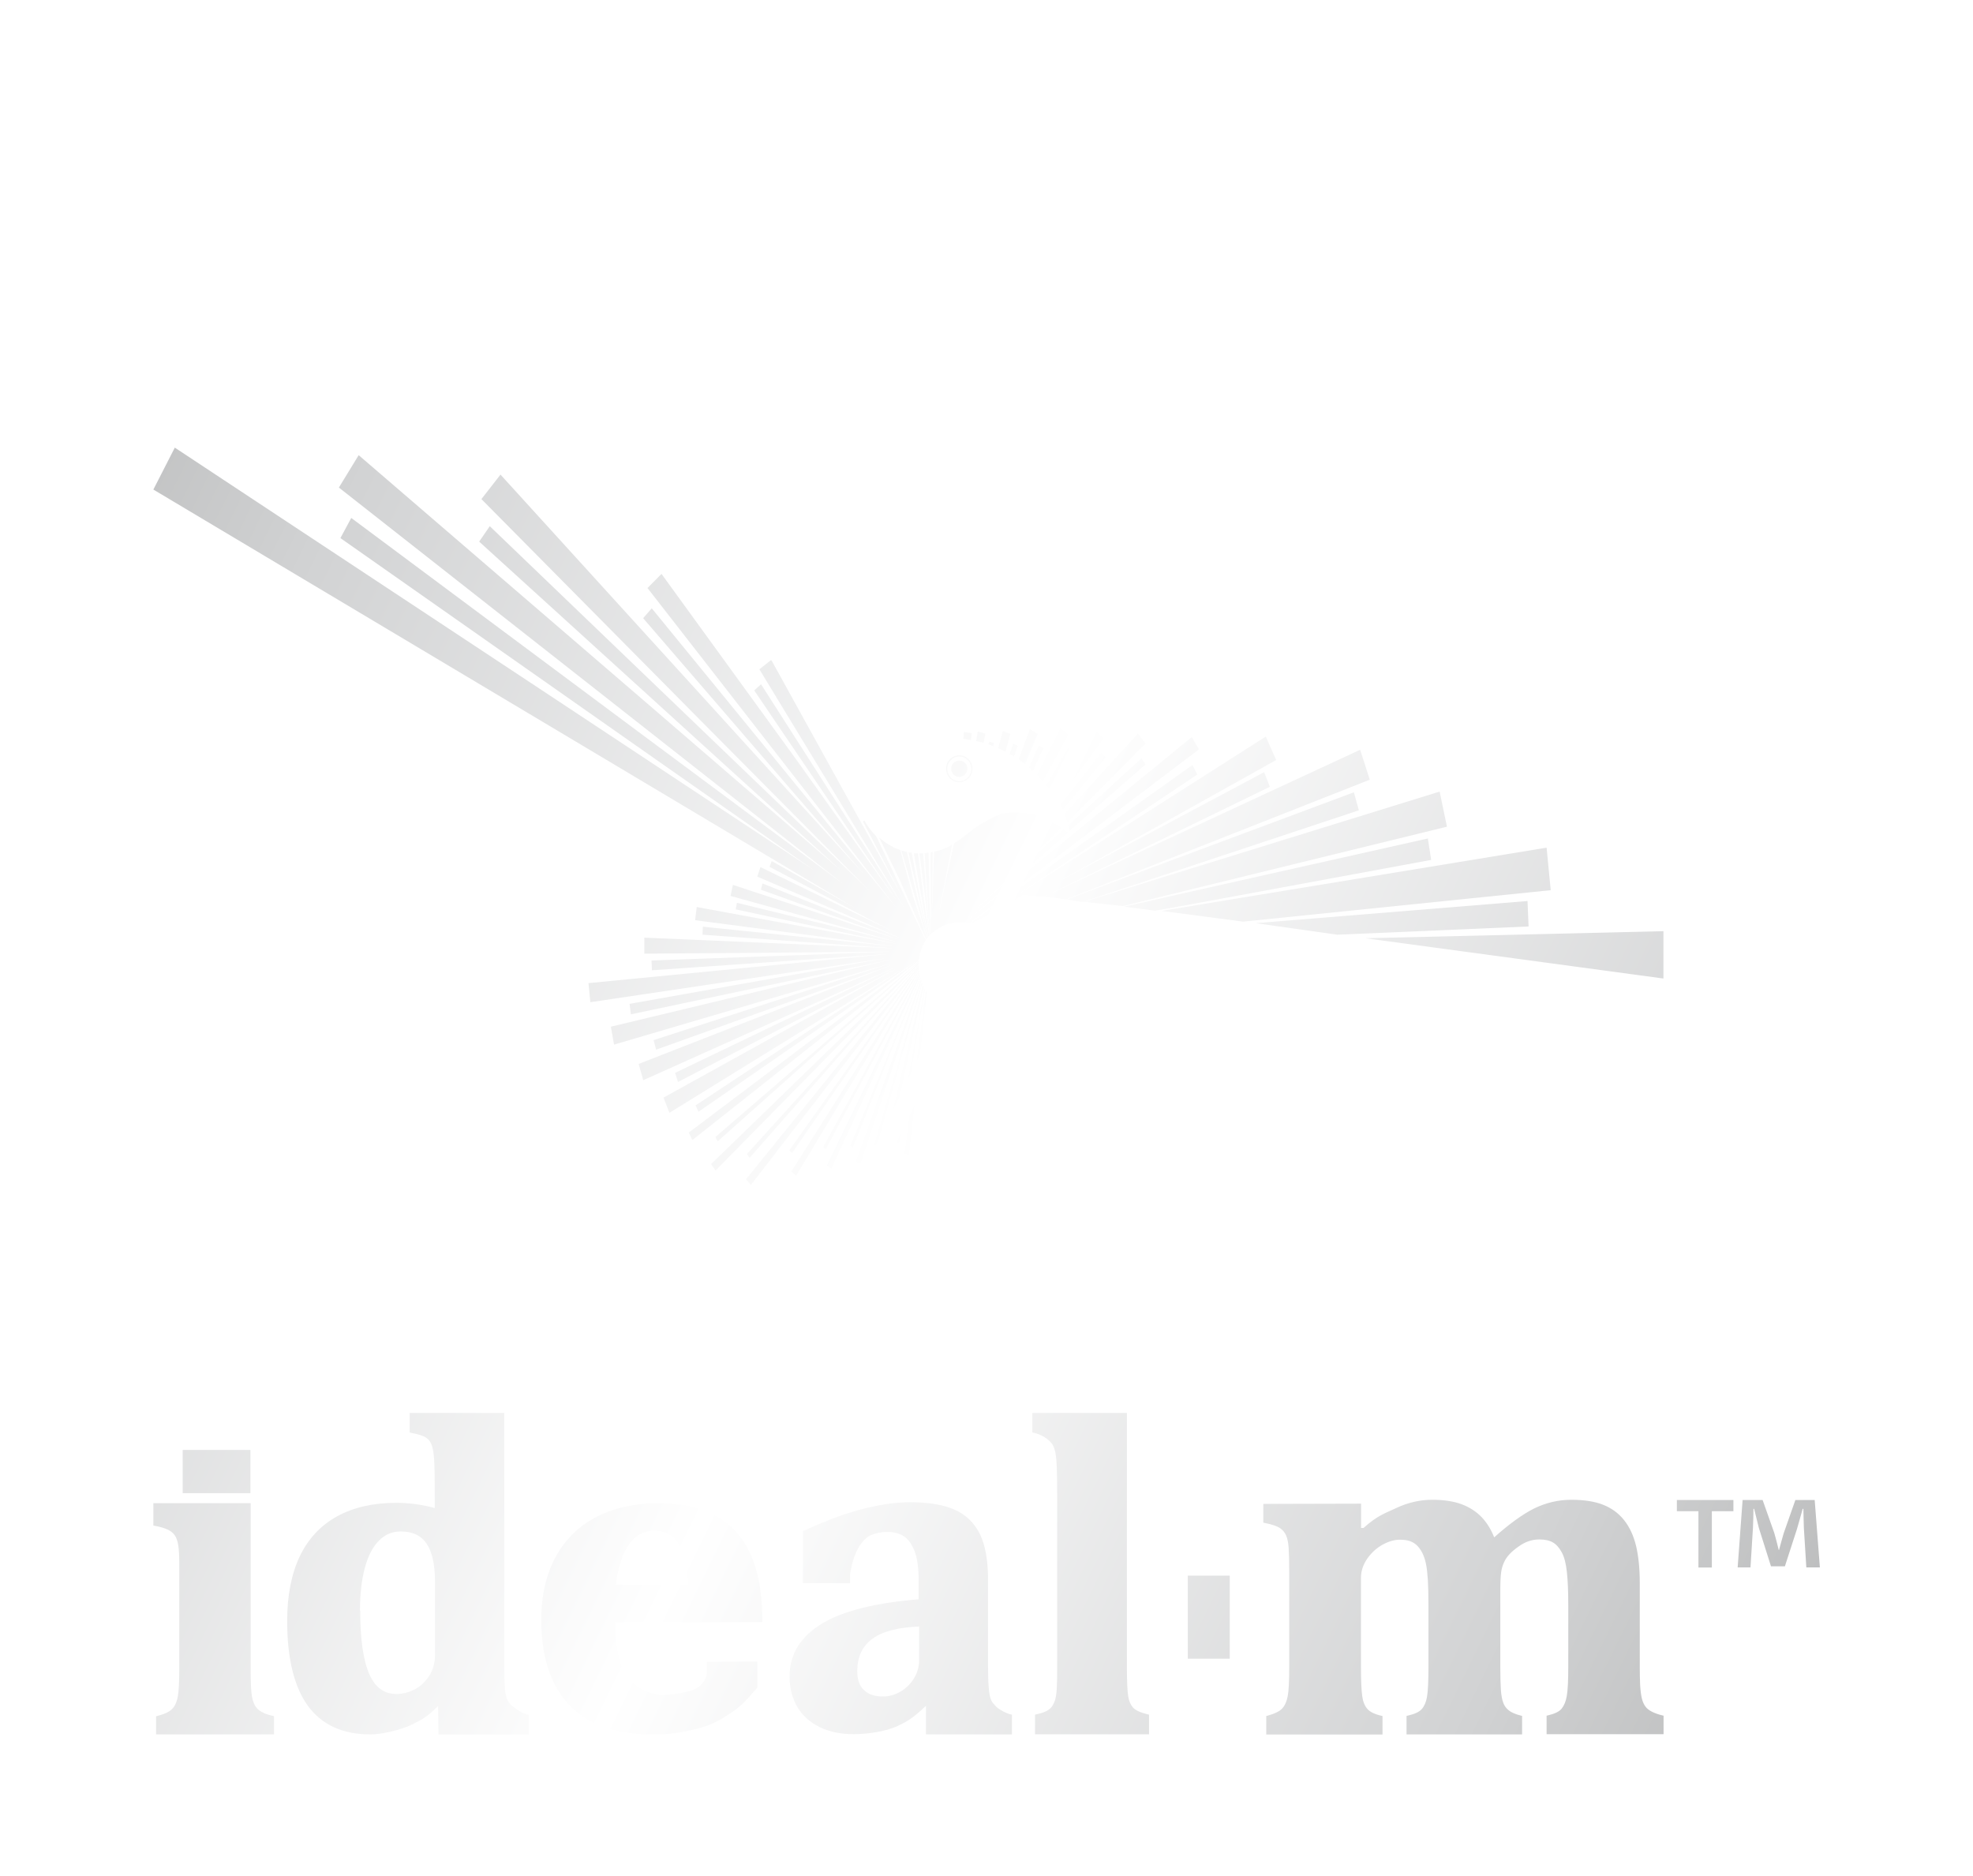
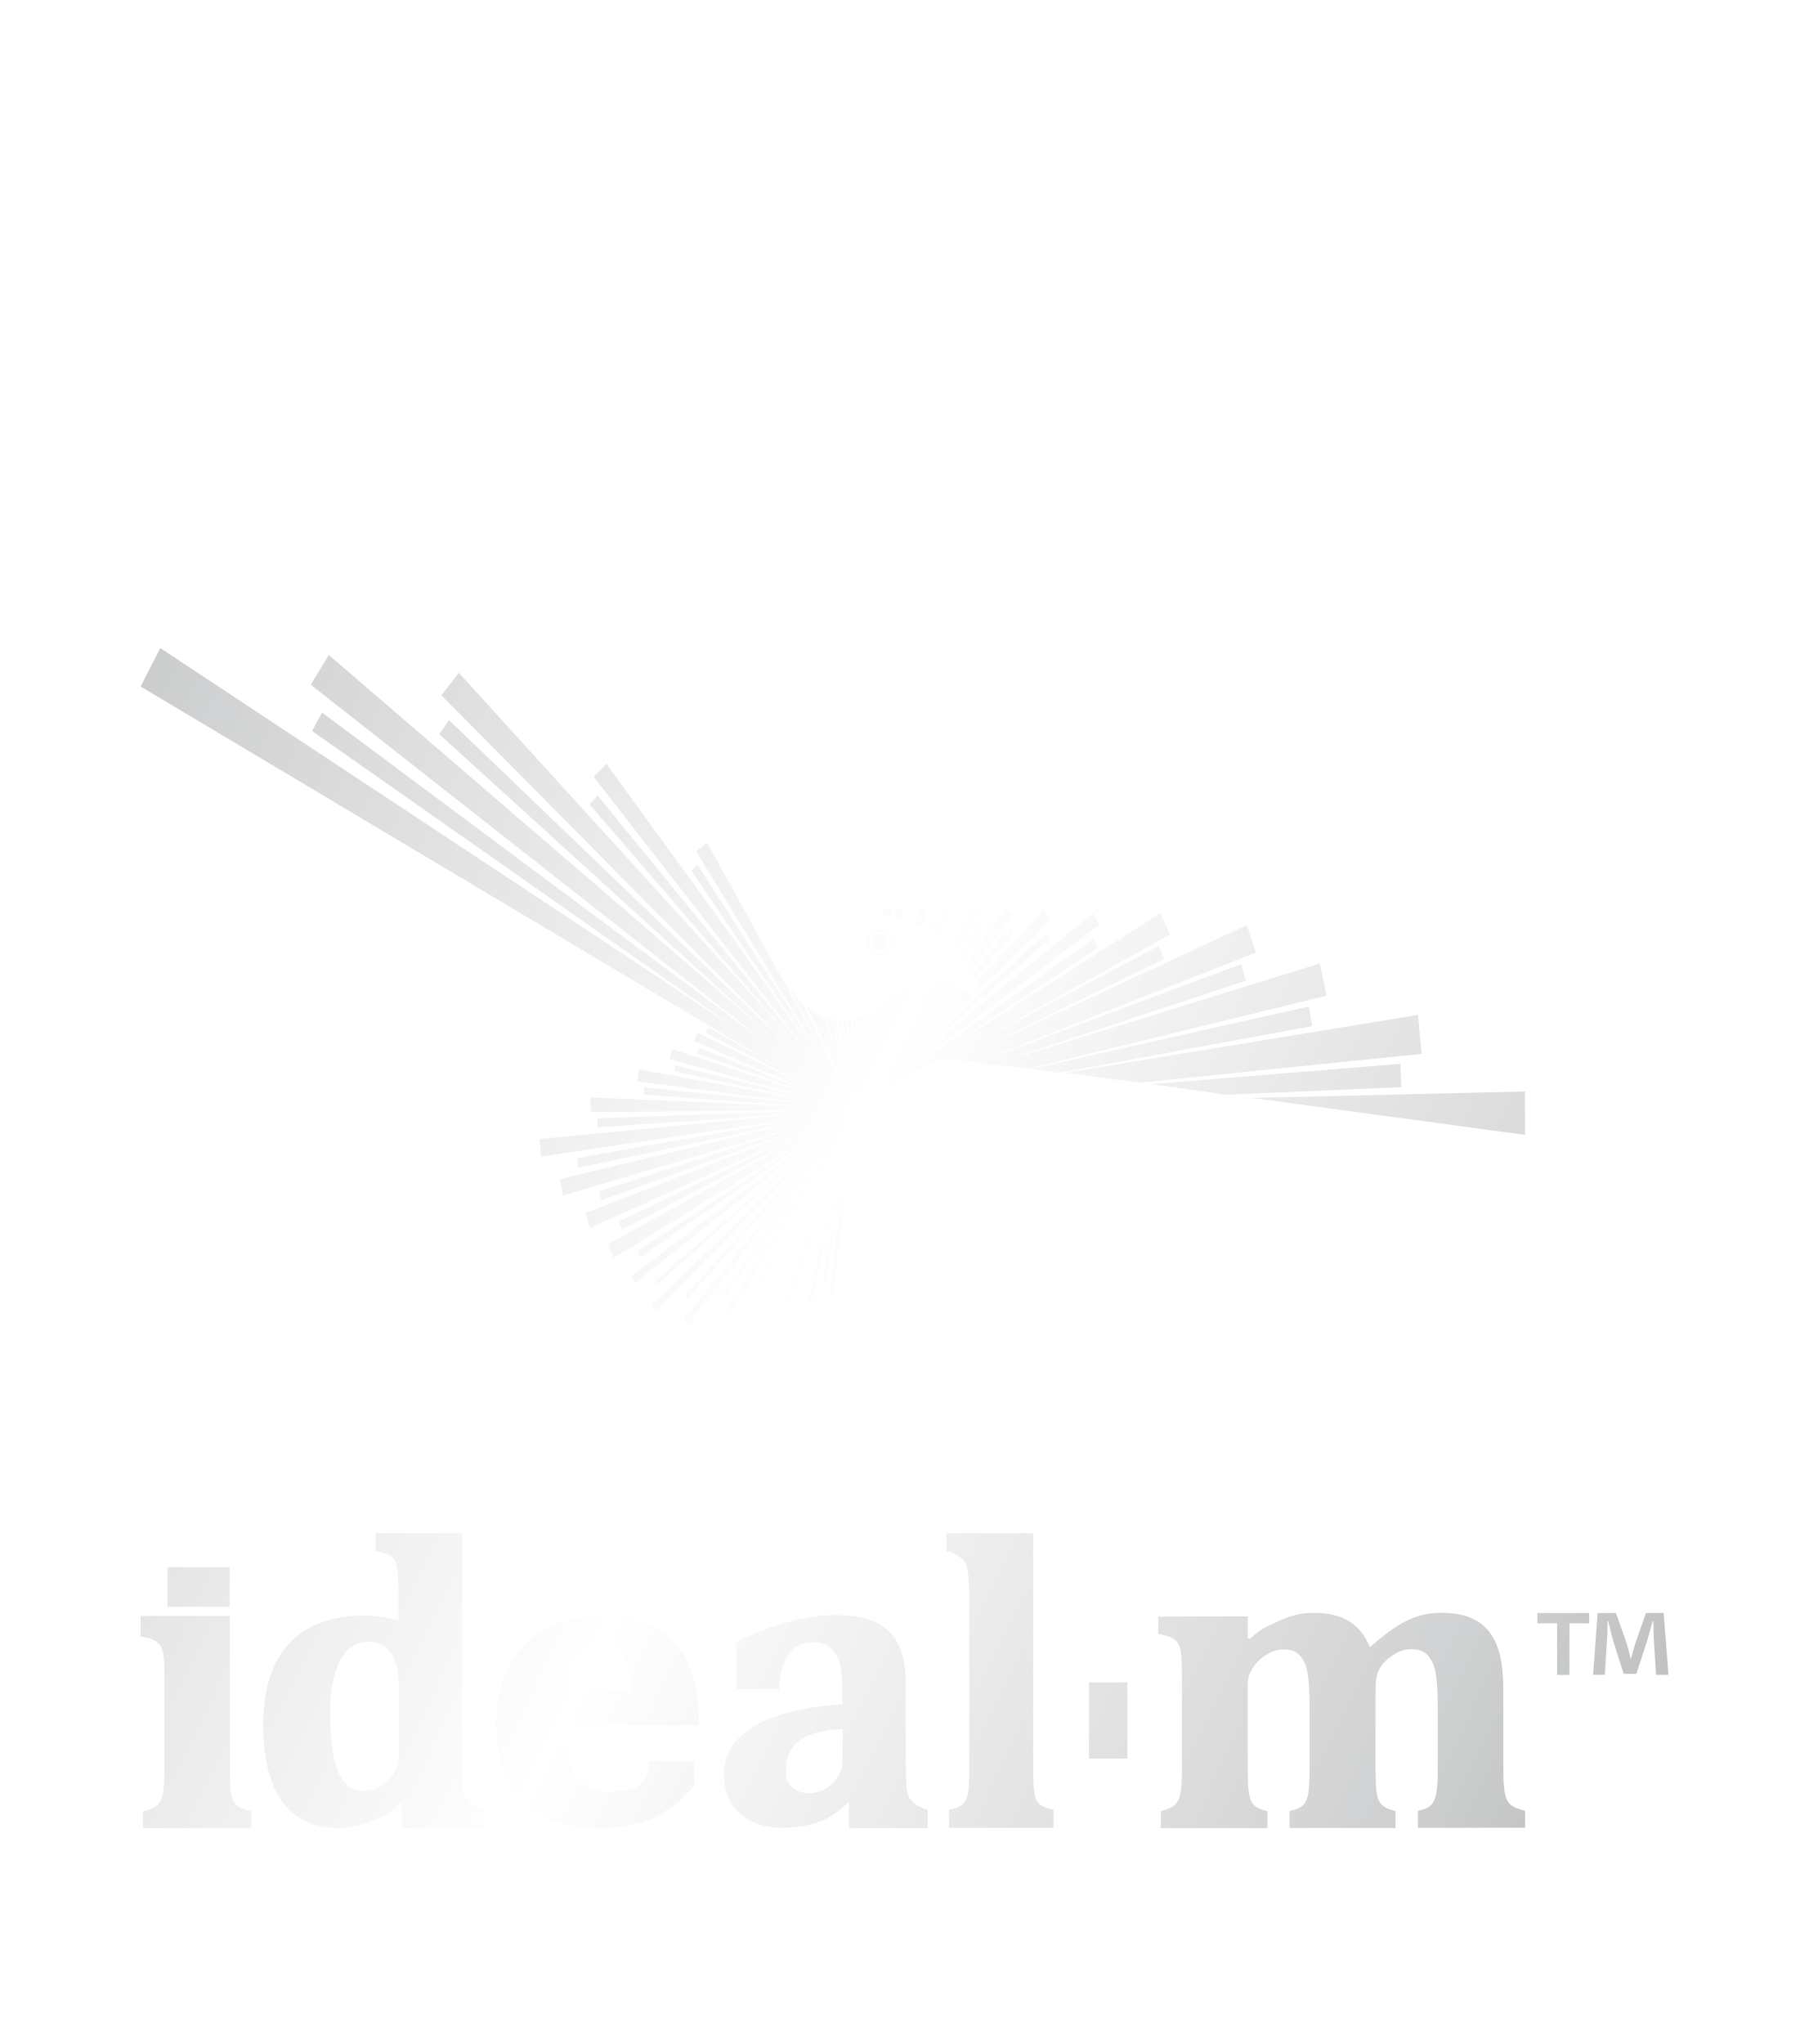
- <svg xmlns="http://www.w3.org/2000/svg" id="Layer_2" data-name="Layer 2" viewBox="-13.02 -38 167.5 159.24">
+ <svg xmlns="http://www.w3.org/2000/svg" id="Layer_2" data-name="Layer 2" viewBox="-13.02 -60 167.5 189.24">
  <defs>
-     <linearGradient id="prata" gradientUnits="userSpaceOnUse" x1="-28.30" y1="-6.68" x2="169.76" y2="89.92">
+     <linearGradient id="prata" gradientUnits="userSpaceOnUse" x1="-34.21" y1="-16.56" x2="175.67" y2="85.80">
      <stop offset="0" stop-color="#A9AAAA" />
      <stop offset="0.2" stop-color="#D1D2D3" />
      <stop offset="0.5" stop-color="#FFFFFF" />
      <stop offset="0.8" stop-color="#D1D2D3" />
      <stop offset="1" stop-color="#A9AAAA" />
    </linearGradient>
  </defs>
  <g id="Layer_1-2" data-name="Layer 1">
    <g>
      <path d="M69.41,24.81l.06-.57-.66-.1-.04.58c.21.03.43.06.64.1h0Z" fill="url(#prata)" />
      <polygon points="70.64 24.28 69.99 24.1 69.85 24.91 70.49 25.05 70.64 24.28" fill="url(#prata)" />
      <polygon points="72.76 24.32 72.11 24.04 71.73 25.52 72.33 25.81 72.76 24.32" fill="url(#prata)" />
      <path d="M74.01,26.88l1.07-2.58-.67-.4-.95,2.57c.19.13.37.26.55.4h0Z" fill="url(#prata)" />
      <path d="M75.51,28.33h0s2.17-3.98,2.17-3.98l-.67-.53-1.98,3.98c.17.17.33.35.48.53Z" fill="url(#prata)" />
      <path d="M76.56,29.61c.08.12.15.23.23.37h0s3.87-5.29,3.87-5.29l-.66-.66-3.59,5.33c.05.09.11.17.15.24Z" fill="url(#prata)" />
      <polygon points="77.59 31.81 84.23 25.11 83.59 24.27 77.38 31.07 77.59 31.81" fill="url(#prata)" />
      <polygon points="118.28 33.96 92.14 38.25 85.6 39.33 92.51 40.24 118.63 37.57 118.28 33.96" fill="url(#prata)" />
      <polygon points="71.35 25.08 70.95 24.96 70.9 25.19 71.31 25.34 71.35 25.08" fill="url(#prata)" />
      <path d="M73.06,26.22h0s.33-.9.33-.9l-.39-.19-.29.88c.11.06.22.13.35.21Z" fill="url(#prata)" />
      <path d="M74.67,27.45h0s.89-1.93.89-1.93l-.39-.25-.83,1.9c.12.1.22.19.32.28Z" fill="url(#prata)" />
      <path d="M75.82,28.7s.05.06.1.11l.02.02c.06.07.13.14.16.18h0s1.93-3.18,1.93-3.18l-.37-.34-1.86,3.21Z" fill="url(#prata)" />
      <polygon points="77.02 30.32 77.23 30.72 80.84 26.3 80.48 25.88 77.02 30.32" fill="url(#prata)" />
      <path d="M77.65,32.08c.02.07.04.15.06.21.02.08.04.16.07.24h0s6.45-5.64,6.45-5.64l-.35-.51-6.23,5.7Z" fill="url(#prata)" />
      <path d="M88.77,25.62l-.61-1.05-11.1,9.07-8.11,6.65c.12,0,.24.02.36.04h0s8.1-6.11,8.1-6.11l11.35-8.6Z" fill="url(#prata)" />
      <path d="M65.59,41.8s.06-.09.09-.14l-1.2-3.59h.01s-.01-.03-.01-.03l-1.07-3.88c-.15-.05-.3-.11-.48-.18l-.11-.05v-.02c-.38-.18-.73-.41-1.03-.67-.03-.02-.06-.04-.08-.06h-.01s-.06-.05-.08-.07h0s1.71,3.51,1.71,3.51l2.28,5.17Z" fill="url(#prata)" />
      <path d="M94.78,28.78l-.48-1.23-17.84,9.5,18.86-10.53-.88-1.99-14.23,9.07-7.93,5.06,5.06-3.38,11.29-7.53-.42-.8-11.11,7.9-7.74,5.52s.03,0,.04,0c.02,0,.04,0,.05,0h0s.73-.33.73-.33l3.65-2.06.77.05,1,.09,4.78-2.32,14.39-7Z" fill="url(#prata)" />
      <path d="M58.36,49.34l-10.65,9.19.2.36,17.07-15.21s0-.02,0-.03c0,0,0-.02,0-.03v-.02l-6.63,5.74Z" fill="url(#prata)" />
      <path d="M64.99,43.84h0s0-.09,0-.13h0s-6.69,6.49-6.69,6.49l-10.95,10.62.38.55,10.74-10.92,6.52-6.62Z" fill="url(#prata)" />
      <polygon points="103.27 28.19 102.45 25.65 84.19 34.12 75.66 38.1 75.66 38.1 75.64 38.11 77.48 38.35 84.65 35.53 103.27 28.19" fill="url(#prata)" />
      <polygon points="109.82 32.18 109.2 29.2 87.58 35.89 79 38.56 82.31 38.92 87.93 37.54 109.82 32.18" fill="url(#prata)" />
      <polygon points="108.48 35 108.2 33.18 87.1 37.91 82.4 38.97 85.04 39.31 87.25 38.92 108.48 35" fill="url(#prata)" />
      <path d="M59.5,49.92l-9.11,10.05.23.32,14.36-16.33s0-.03,0-.05c0,0,0-.02,0-.03h0s-5.47,6.04-5.47,6.04Z" fill="url(#prata)" />
      <polygon points="101.92 29.26 83.95 35.96 77.55 38.36 77.56 38.36 77.54 38.37 78.89 38.57 102.34 30.79 101.92 29.26" fill="url(#prata)" />
      <path d="M65,43.58s0-.04,0-.06c0,0,0-.01,0-.02v-.02s0-.02,0-.02v-.03s0,0,0,0v-.04s.02-.09.02-.15v-.06s.02,0,.02,0c0,0,.02-.09.02-.09,0-.03.01-.06.02-.09v-.04s.02-.05.03-.07l.02-.07s.03-.1.03-.1c.1-.32.24-.62.41-.89l-4.2-8.83c-.09-.09-.2-.21-.3-.33-.02-.03-.05-.05-.07-.08-.27-.33-.5-.67-.63-.93l-.13.07,3.47,6.64-4.4-7.94-6.82-12.35-.06-.04-.98.78,12.37,20.37-4.94-7.71-7.29-11.39-.58.52,7.55,11.14,4.59,6.76-8.42-11.82-11.59-15.97-1.19,1.2,21.18,27.2-8.87-10.86-11.95-14.62-.73.84,12.27,14.23,6.5,7.53-12.54-13.79L29.47,2.29l-1.62,2.08,19.05,19.24,13.97,14.08L28.56,6.67l-.9,1.31,30.81,28-16.67-14.37L17.43.64l-1.68,2.75,25.09,19.72,17.72,13.93-17.12-12.72L16.8,5.97l-.92,1.71,25.05,17.58,15.22,10.66-23.49-15.54L1.82,0,0,3.56l51.36,30.64,8.26,4.92-7.12-4.02-.19.49,10.39,5.45-11.16-5.43-.27.81,7.56,3.24,4.86,2.09-4.61-1.82-7.37-2.93-.13.53,7.42,2.68,4.44,1.61-5.5-1.82-8.74-2.88-.2.94,14.47,4-5.33-1.32-8.6-2.1-.1.56,8.64,1.85,5.19,1.1-6.65-1.22-10.49-1.93-.14,1.12,10.57,1.38,6.38.85-5.99-.62-10.3-1.06-.03.68,10.31.74,6.04.42-21.29-.91v1.36s13.13-.1,13.13-.1l7.91-.08-7.47.29-12.96.47.04.83,20.18-1.39-9.41.91-16.16,1.57.16,1.62,25.12-3.74-7.5,1.34-14.29,2.54.11.89,14.22-3,7.95-1.67-8.49,2.03-15.38,3.69.27,1.52,15.24-4.48,8.43-2.48-7.01,2.28-13.3,4.3.21.81,13.16-4.72,7.02-2.53-7.49,2.93-14.17,5.53.39,1.38,21.45-9.62-6.36,3.05-12.39,5.95.25.77,12.26-6.36,6.44-3.34-19.93,11.03.5,1.29,12.83-7.92,6.98-4.31-6.09,4.01-11.5,7.59.25.54,11.39-7.88,7.2-4.98-7.47,5.62-11.95,9.01.31.63,11.81-9.35,7.41-5.88Z" fill="url(#prata)" />
      <path d="M64.99,44.09s0-.06-.01-.09l-5.45,6.72-9.22,11.4.42.47,14.27-18.46v-.04Z" fill="url(#prata)" />
      <path d="M64.72,37.68h.01s0-.01,0-.01h0s-.75-3.35-.75-3.35c-.17-.04-.34-.08-.48-.12h0l1.04,3.55,1.15,3.91s.04-.05.06-.08l-1.01-3.85v-.05Z" fill="url(#prata)" />
      <path d="M65.59,46.1l-.55,4.16-1.27,9.7.38.06,1.07-9.73.46-4.06s-.04-.06-.07-.1l-.03-.03Z" fill="url(#prata)" />
      <path d="M65.4,45.77l-.02-.04s-.03-.06-.05-.08l-1.13,4.67-2.39,10.02.37.12,2.21-10.09,1.01-4.59Z" fill="url(#prata)" />
      <path d="M65.52,45.98s-.01-.02-.02-.03c0-.01-.02-.03-.03-.04l-.73,3.99-1.65,9.1.22.06,1.53-9.14.67-3.94Z" fill="url(#prata)" />
      <path d="M65.81,34.38c-.11.02-.22.03-.33.05l.43,6.95s.04-.05.07-.07l-.1-3.06-.07-3.86Z" fill="url(#prata)" />
      <path d="M77.62,32.66l-.36-.24-8.56,7.83,6.99-6.62,1.4-1.35c-.05-.04-.1-.08-.15-.11-.11-.07-.23-.15-.38-.23,0,0,0,0-.01,0h0c-.07-.04-.13-.08-.2-.11-.03-.02-.07-.03-.1-.05-.1-.05-.19-.09-.27-.13l-.06-.03h0s0,0,0,0c-.11-.05-.22-.1-.34-.15l-.56-.23h0s-.03-.01-.03-.01c-.08-.03-.18-.05-.28-.08l-.07-.02h0s-.05-.01-.05-.01c-.1-.02-.18-.04-.26-.05h-.08c-.11-.03-.22-.05-.33-.06h-.08c-.19-.03-.38-.04-.58-.04h-.05s-.04,0-.04,0c-.1,0-.2,0-.3.01h-.07s-.02,0-.02,0c-.11,0-.22.02-.34.04h-.07s-.02.01-.02.01c-.11.02-.21.03-.3.05h-.03s-.02.01-.02.01l-.08.03c-.21.08-.43.17-.64.27l-.05.02-.07.04c-.1.05-.2.1-.32.17l-.07.04-.05.03c-.1.06-.21.12-.31.18l-.06.03-.07.04c-.09.06-.18.11-.27.17l-.06.04-.06.04c-.07.05-.13.09-.2.14-.15.12-.29.23-.42.33-.1.08-.2.15-.3.23,0,0-.21.16-.25.19l-.09.07c-.08.06-.16.11-.23.16-.15.11-.29.19-.42.27v.06s-.02,0-.02,0l-1.32,6.07,1.18-6.04c-.06.06-.13.11-.22.16l-.05.03s-.09.05-.15.07c-.05.02-.11.05-.16.07-.06.02-.11.05-.17.07-.06.02-.12.05-.19.07-.06.02-.12.04-.18.06-.04.01-.07.02-.11.03-.1.03-.2.05-.29.07,0,0-.01,0-.02,0l-.21,6.16.1-6.14-.07.02s-.07.02-.1.03v6.94c.16-.15.33-.3.52-.42l.04-.03c.1-.07.21-.13.33-.19l.03-.02c.07-.03.15-.07.2-.09h0s.04-.02.04-.02h.01s.16-.06.16-.06l.06-.02c.07-.02.14-.04.2-.05h.03s.01-.01.01-.01h.02s.04-.01.07-.02l.12-.02c.07-.01.13-.02.2-.03,0,0,.01,0,.02,0h.02s0,0,0,0h.03s.04,0,.05,0h.08s.11,0,.11,0c.06,0,.12,0,.18,0,0,0,.02,0,.03,0,0,0,.02,0,.02,0,0,0,.02,0,.03,0,0,0,.02,0,.03,0,0,0,.01,0,.02,0,0,0,.01,0,.02,0,.06,0,.11,0,.17,0h.05s6.26-5.46,6.26-5.46l2.46-2.17Z" fill="url(#prata)" />
      <path d="M64.91,34.45c-.1,0-.21,0-.32-.02h-.03s1.23,7.09,1.23,7.09c.02-.02.04-.05.06-.07h.01s-.49-3.43-.49-3.43l-.46-3.57Z" fill="url(#prata)" />
      <path d="M65.11,34.45h-.07s.52,4.02.52,4.02l.31,2.96s.02-.03.03-.04l-.55-6.95c-.08,0-.16,0-.24.01Z" fill="url(#prata)" />
      <path d="M64.39,34.4s-.07-.01-.11-.02h-.02c-.05-.01-.1-.02-.16-.03l.91,3.97.73,3.25s.03-.04.04-.05l-.67-3.23-.73-3.89Z" fill="url(#prata)" />
      <path d="M65.04,44.64s0-.03,0-.05c0-.01,0-.02-.01-.04l-2.89,5.22-5.28,9.62.22.18,5.19-9.73,2.79-5.21Z" fill="url(#prata)" />
      <path d="M65.08,44.86h0c0-.05-.02-.09-.03-.13l-2.75,5.65-5.12,10.57.38.26,4.93-10.72,2.59-5.63Z" fill="url(#prata)" />
      <path d="M65.27,45.56v-.05s0-.01,0-.01c-.01-.03-.02-.05-.04-.08l-1.31,4.46-2.72,9.3.23.09,2.6-9.34,1.23-4.36Z" fill="url(#prata)" />
      <path d="M61.09,49.95l3.9-5.66s0-.03,0-.06c0-.01,0-.03,0-.05l-4.02,5.65-6.98,9.82.23.24,6.87-9.95Z" fill="url(#prata)" />
      <path d="M65.02,44.47v-.04s-.01-.05-.02-.08l-3.91,6.16-6.93,10.95.4.36,6.7-11.13,3.76-6.22Z" fill="url(#prata)" />
      <path d="M65.13,45.07s0-.03-.01-.04c0-.02,0-.03-.02-.05l-2.02,4.85-3.91,9.44.22.13,3.79-9.52,1.94-4.81Z" fill="url(#prata)" />
      <path d="M65.21,45.31s-.02-.05-.02-.07v-.02s-.03-.05-.03-.05l-1.84,5.14-3.68,10.3.39.18,3.47-10.39,1.7-5.09Z" fill="url(#prata)" />
      <polygon points="116.66 38.49 93.58 40.37 100.5 41.35 116.75 40.65 116.66 38.49" fill="url(#prata)" />
      <polygon points="128.2 41.05 102.9 41.65 128.2 45.07 128.2 41.05" fill="url(#prata)" />
      <path d="M68.42,28.4c.61,0,1.12-.5,1.12-1.14s-.49-1.14-1.12-1.14-1.12.5-1.12,1.14.5,1.14,1.12,1.14ZM68.42,26.22c.56,0,1.02.47,1.02,1.05s-.45,1.05-1.02,1.05-1.02-.47-1.02-1.05.45-1.05,1.02-1.05Z" fill="url(#prata)" />
      <path d="M68.42,27.95c.38,0,.69-.31.69-.69s-.31-.69-.69-.69-.69.31-.69.69.31.69.69.69Z" fill="url(#prata)" />
    </g>
    <g>
      <rect x="87.82" y="95.76" width="3.56" height="7.05" fill="url(#prata)" />
      <g>
        <path d="M9.27,107.37c-.21-.11-.36-.22-.47-.34-.11-.13-.2-.27-.26-.42s-.12-.33-.16-.53-.07-.5-.09-.88c-.02-.39-.03-.94-.03-1.65v-13.94H0v1.9l.12.02c.44.08.8.19,1.07.31.25.11.46.27.61.47.15.21.25.5.31.85.06.38.09.88.09,1.49v8.91c0,1.2-.04,2.04-.13,2.49-.08.43-.23.77-.46,1.01-.22.25-.65.45-1.26.61l-.12.03v1.54h10.01v-1.55l-.12-.03c-.36-.08-.65-.18-.86-.3Z" fill="url(#prata)" />
        <rect x="2.49" y="85.09" width="5.75" height="3.67" fill="url(#prata)" />
      </g>
      <path d="M18.42,109.24c.94,0,2.56-.36,3.58-.86.97-.48,1.29-.69,2.17-1.55l.04,2.42h7.66v-1.67c-.56-.12-1.12-.53-1.36-.72-.2-.16-.37-.37-.47-.59-.1-.24-.17-.56-.2-.97-.03-.42-.05-1.12-.05-2.06v-21.29h-8.03v1.66l.19.04c.74.15,1.07.3,1.21.4.2.14.35.32.45.57.11.27.18.67.22,1.19.04.54.06,1.49.06,2.82v1.39c-.62-.16-1.16-.27-1.63-.33-.54-.07-1.1-.11-1.65-.11-1.95,0-3.64.39-5.02,1.15-1.4.77-2.46,1.92-3.17,3.41-.7,1.48-1.06,3.32-1.06,5.47,0,3.17.59,5.59,1.75,7.19,1.18,1.62,2.96,2.44,5.31,2.44ZM17.54,98.74c0-1.4.14-2.64.42-3.66.27-1,.67-1.77,1.2-2.3.52-.52,1.12-.77,1.84-.77.99,0,1.71.33,2.18,1.01.48.69.73,1.78.73,3.24v6.24c0,.67-.17,1.27-.5,1.78-.34.52-.76.9-1.25,1.15-.5.25-1.01.38-1.51.38-1.05,0-1.81-.55-2.31-1.67-.52-1.17-.78-2.99-.78-5.4h0Z" fill="url(#prata)" />
      <path d="M76.34,84.66c.11.17.2.42.25.73.06.33.09.75.11,1.24.02.5.03,1.29.03,2.36v14.6c0,.79-.01,1.4-.04,1.83-.03.41-.08.72-.15.94-.08.22-.17.4-.27.53-.1.13-.24.25-.42.35-.19.11-.47.2-.82.28l-.18.04v1.67h9.68v-1.67l-.18-.04c-.59-.15-.99-.34-1.19-.57-.2-.23-.34-.55-.4-.95-.07-.43-.11-1.24-.11-2.41v-21.64h-8.03v1.66c.5.07,1.05.37,1.29.57.18.15.34.31.45.48Z" fill="url(#prata)" />
      <path d="M56.85,99.78c-1.88,1.1-2.84,2.63-2.84,4.55,0,.95.22,1.81.64,2.55.43.74,1.07,1.32,1.9,1.73h0s0,0,0,0c.82.41,1.8.61,2.91.61s2.69-.22,3.69-.68c.95-.44,1.44-.78,2.44-1.73v2.43h7.3v-1.68c-.46-.07-1.02-.42-1.19-.55-.14-.1-.25-.25-.36-.36s-.19-.25-.26-.44c-.07-.2-.13-.51-.16-.94-.04-.44-.06-1.07-.06-1.89v-7.32c0-1.62-.24-2.92-.7-3.85-.48-.95-1.2-1.64-2.16-2.06-.93-.41-2.19-.62-3.72-.62-.59,0-1.2.04-1.79.12-.59.08-1.27.21-2.03.39-.74.18-1.51.41-2.29.69-.76.28-1.74.67-2.89,1.19l-.14.06v4.42h4.01v-.8c.16-.95.41-1.7.72-2.23.31-.51.66-.87,1.04-1.04.39-.18.86-.28,1.4-.28s.99.12,1.37.35c.37.23.68.64.92,1.22.25.6.37,1.47.37,2.6v1.55c-3.59.29-6.33.96-8.12,2.01ZM65.01,100.09v2.86c0,.53-.14,1.03-.42,1.5-.28.47-.66.86-1.14,1.14-.48.29-.99.43-1.52.43-.69,0-1.23-.18-1.61-.55-.38-.36-.56-.88-.56-1.59,0-1.23.42-2.13,1.3-2.77h0c.85-.62,2.18-.96,3.95-1.03Z" fill="url(#prata)" />
      <path d="M51.7,99.69v-.24c-.02-1.48-.16-2.76-.42-3.8-.25-1.03-.65-1.96-1.16-2.76-.44-.68-1-1.27-1.66-1.75-.66-.48-1.47-.86-2.4-1.13h0s0,0,0,0c-.92-.27-2-.4-3.21-.4h0s-.06,0-.09,0c-.21,0-.43,0-.64.02-.21.01-.41.03-.61.05-.03,0-.06,0-.09,0-1.39.15-2.66.51-3.78,1.08-1.5.77-2.68,1.92-3.49,3.42-.81,1.49-1.22,3.28-1.22,5.32,0,2.59.54,4.68,1.59,6.25.25.37.52.72.83,1.04,1.57,1.62,3.96,2.46,7.07,2.46,1.11,0,2.14-.12,3.1-.35.67-.13,1.31-.31,1.85-.54.63-.27,1.23-.65,1.87-1.09.67-.47,1.18-1,1.76-1.69.04-.05.08-.1.13-.15l.07-.07.07-.07v-2.21l-.03-.02h-4.24l-.02.95c-.03.69-.63,1.31-1.29,1.51-.59.17-1.57.36-2.26.36-.27,0-.51,0-.73-.03-1.01-.22-1.81-.68-2.37-1.42-.3-.38-.54-.84-.73-1.39-.26-.93-.38-2.08-.41-3.3l.03-.03h12.51ZM42.53,91.95c.97,0,1.71.43,2.17,1.32.38.75.63,1.85.73,3.27h-6.17c.17-1.35.49-2.43.97-3.2.58-.94,1.33-1.39,2.3-1.39Z" fill="url(#prata)" />
      <path d="M94.23,89.67v1.59l.12.03c.62.12,1.05.27,1.29.43.23.16.41.36.52.62.12.26.19.62.22,1.05.03.45.05,1.16.05,2.12v7.98c0,1.21-.04,2.06-.13,2.51-.08.43-.23.78-.46,1.03-.22.25-.64.45-1.25.62l-.11.03v1.57h9.87v-1.57l-.12-.03c-.56-.13-.96-.33-1.17-.58-.22-.25-.37-.61-.43-1.07-.07-.48-.11-1.32-.11-2.53v-7.52c0-.57.18-1.11.52-1.61.35-.51.79-.91,1.3-1.2.51-.28,1.01-.43,1.47-.43.35,0,.65.04.87.12.22.08.42.2.59.36.16.16.31.36.45.62.13.26.24.57.31.91.08.35.13.82.17,1.4.03.59.05,1.32.05,2.16v5.2c0,1.23-.04,2.09-.12,2.55-.07.44-.22.79-.43,1.04-.21.25-.61.44-1.19.57l-.12.03v1.57h9.81v-1.57l-.11-.03c-.47-.12-.82-.27-1.03-.45-.21-.17-.37-.38-.46-.64-.1-.27-.17-.63-.2-1.08-.03-.46-.05-1.13-.05-2.01v-6.34c0-.75.02-1.3.07-1.63.04-.32.13-.61.25-.87s.28-.49.48-.7.45-.42.75-.63c.28-.2.57-.36.85-.45.28-.1.58-.15.91-.15.48,0,.86.08,1.15.25.29.16.54.45.75.83.22.39.36.95.44,1.66.08.72.12,1.67.12,2.83v5.2c0,1.21-.04,2.07-.13,2.54-.08.45-.23.8-.43,1.05-.2.25-.59.44-1.16.57l-.12.03v1.57h9.93v-1.57l-.12-.03c-.34-.08-.64-.19-.89-.32-.23-.12-.41-.26-.53-.43-.13-.17-.23-.4-.3-.67-.07-.29-.12-.67-.15-1.16-.02-.49-.03-1.03-.03-1.59v-7.09c0-1.2-.11-2.25-.31-3.11-.21-.87-.55-1.61-1.02-2.2s-1.07-1.03-1.79-1.31c-.71-.28-1.62-.42-2.7-.42s-2.16.25-3.17.75c-.96.48-2.09,1.3-3.37,2.44-.27-.69-.63-1.25-1.05-1.7-.47-.49-1.04-.86-1.71-1.11-.67-.25-1.51-.38-2.51-.38s-2.05.23-3.04.7c-.96.45-1.58.62-2.78,1.69h-.21v-2.06" fill="url(#prata)" />
      <path d="M134.14,89.34v.95h-1.83v4.78h-1.14v-4.78h-1.83v-.95h4.8ZM140.33,95.06l-.21-3.37c-.02-.44-.02-.99-.04-1.6h-.06c-.15.51-.32,1.18-.48,1.7l-1.03,3.18h-1.18l-1.03-3.26c-.11-.44-.27-1.12-.4-1.62h-.06c0,.53-.02,1.07-.04,1.6l-.21,3.37h-1.09l.42-5.72h1.7l.99,2.8c.13.44.23.86.38,1.45h.02c.15-.53.27-1.01.4-1.43l.99-2.82h1.64l.44,5.72h-1.14Z" fill="url(#prata)" />
    </g>
  </g>
</svg>
